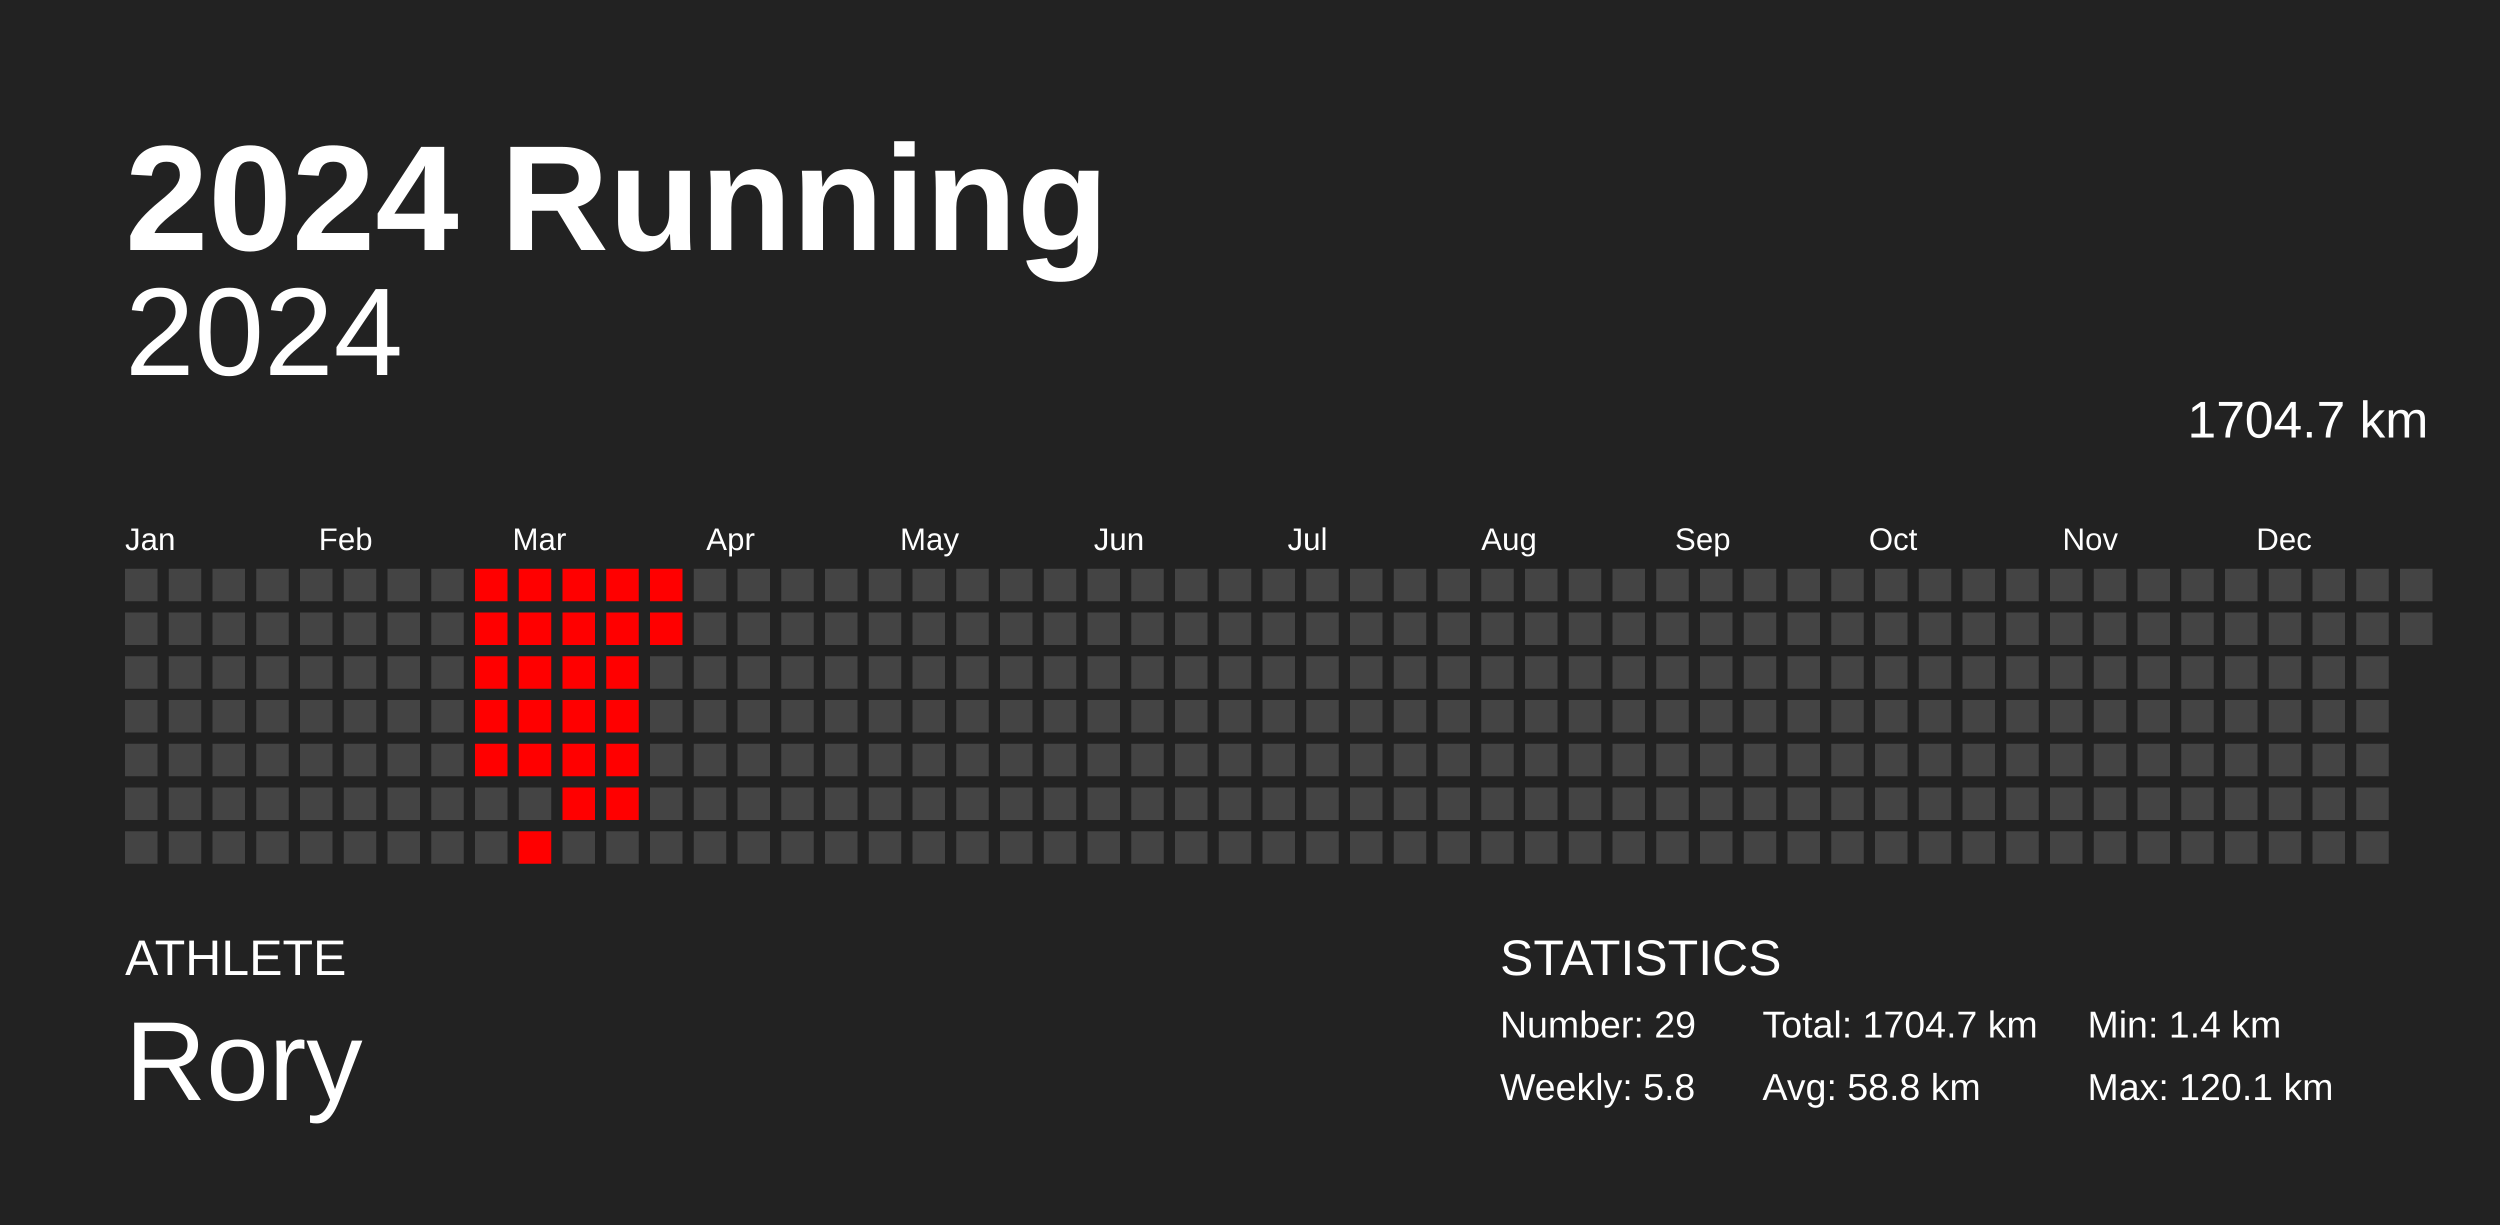
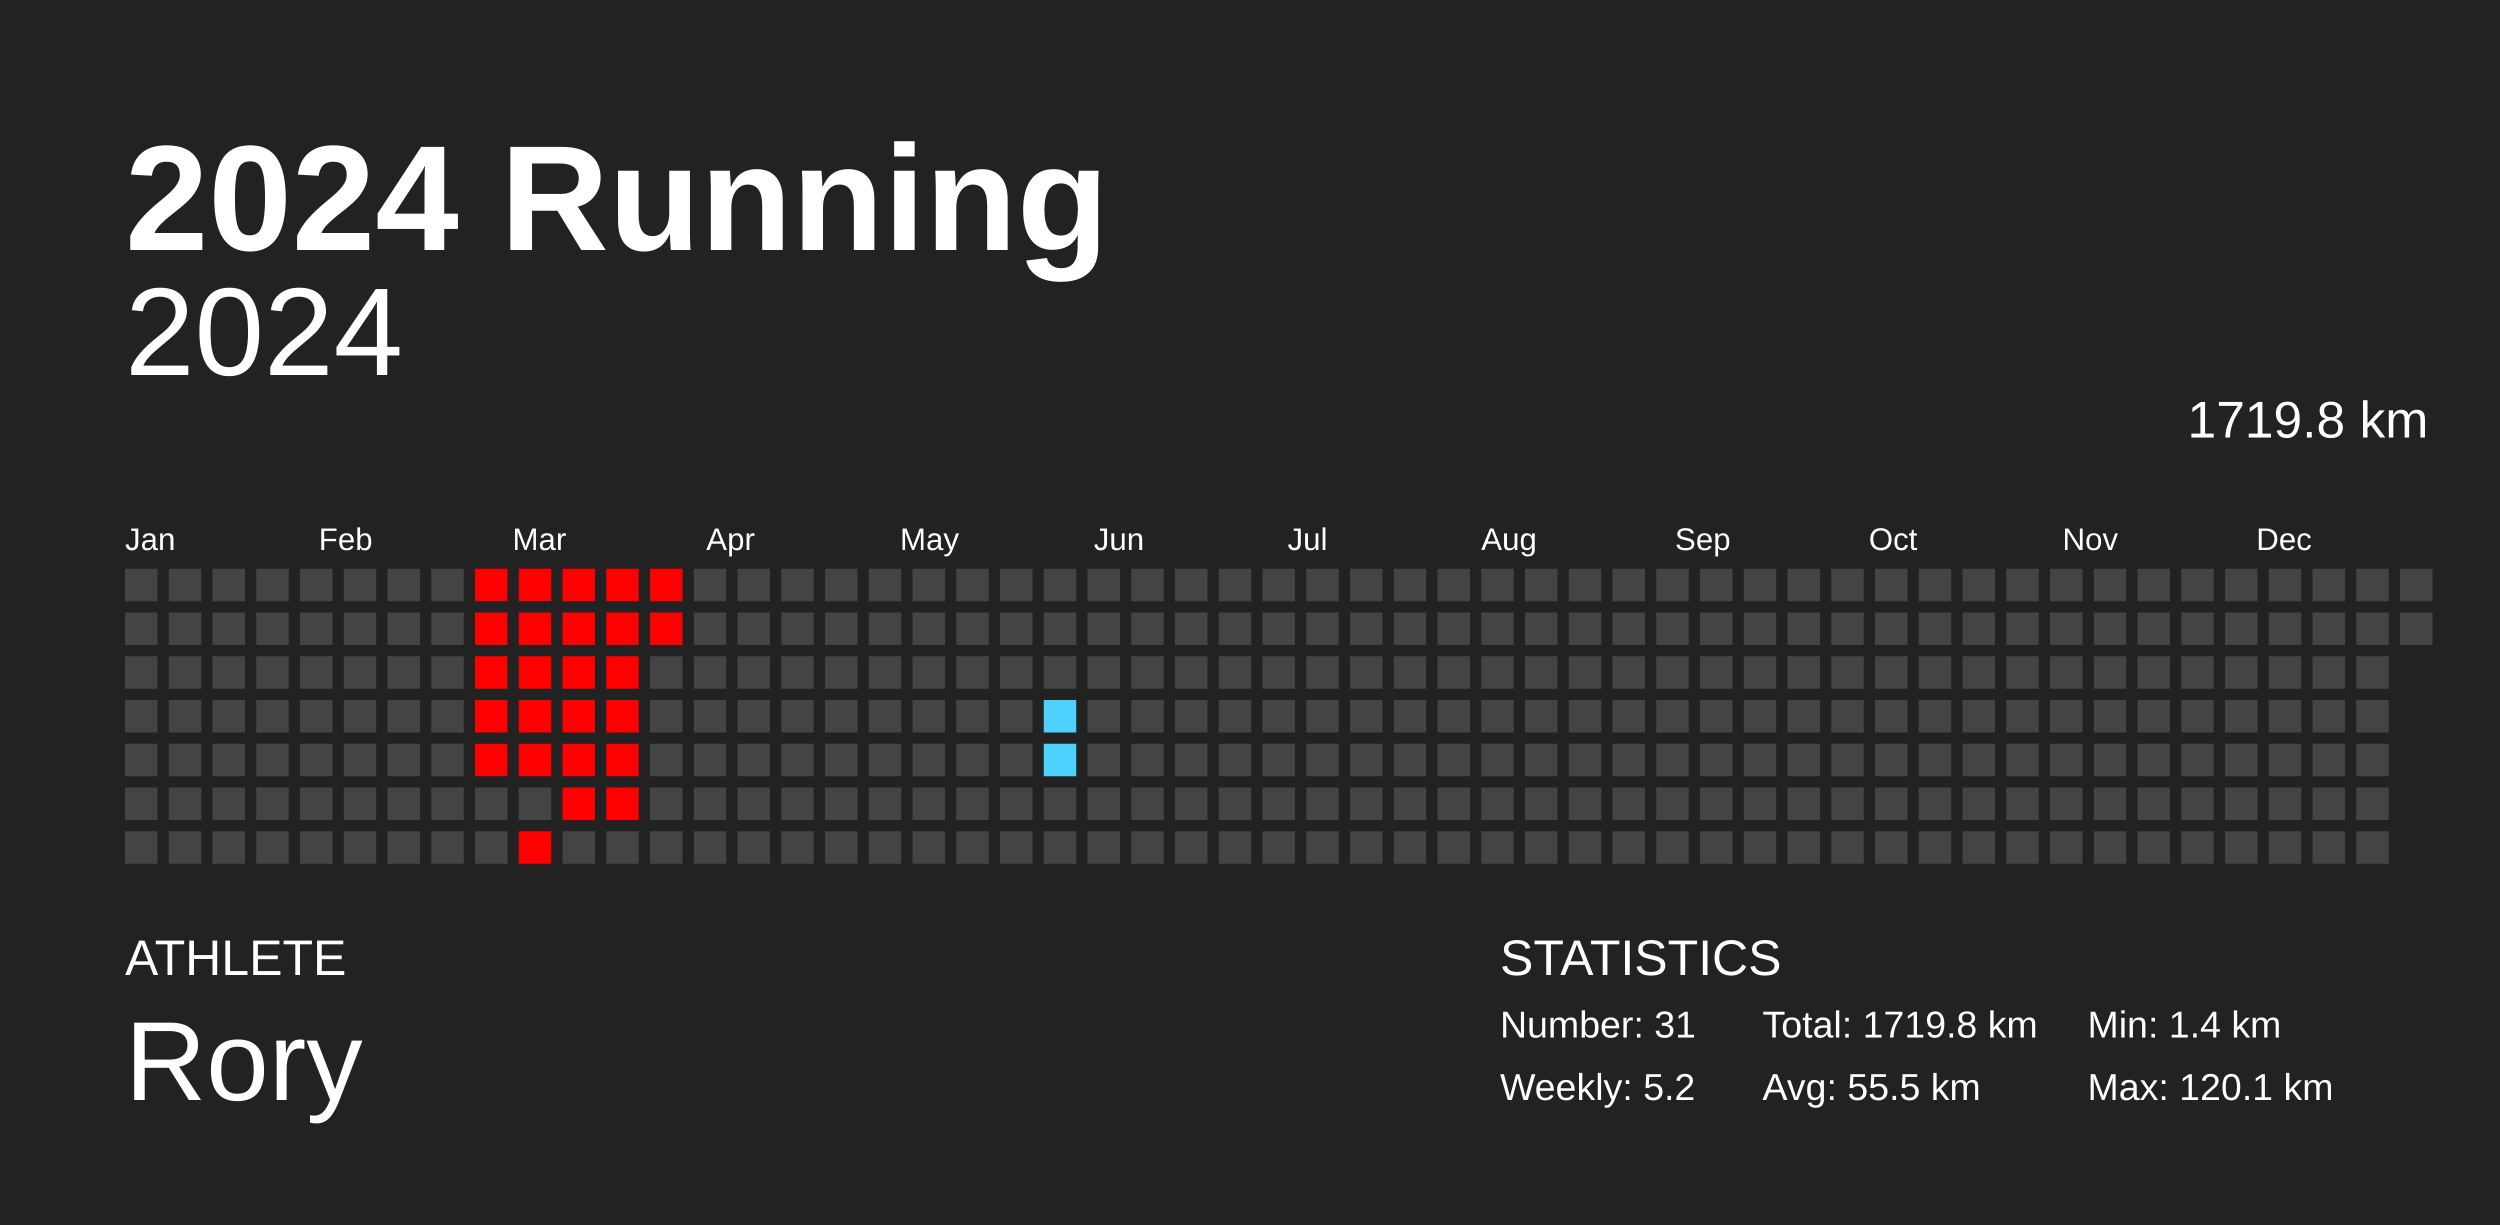
<svg xmlns="http://www.w3.org/2000/svg" baseProfile="full" height="98mm" version="1.1" viewBox="0,0,200,98" width="200mm">
  <defs />
  <rect fill="#222222" height="98" width="200" x="0" y="0" />
  <text fill="#FFFFFF" style="font-size:12px; font-family:Arial; font-weight:bold;" x="10" y="20">2024 Running</text>
  <text fill="#FFFFFF" style="font-size:4px; font-family:Arial" x="10" y="78">ATHLETE</text>
  <text fill="#FFFFFF" style="font-size:9px; font-family:Arial" x="10" y="88">Rory</text>
  <text fill="#FFFFFF" style="font-size:4px; font-family:Arial" x="120" y="78">STATISTICS</text>
-   <text fill="#FFFFFF" style="font-size:3px; font-family:Arial" x="120" y="83">Number: 29</text>
-   <text fill="#FFFFFF" style="font-size:3px; font-family:Arial" x="120" y="88">Weekly: 5.8</text>
-   <text fill="#FFFFFF" style="font-size:3px; font-family:Arial" x="141" y="83">Total: 1704.7 km</text>
-   <text fill="#FFFFFF" style="font-size:3px; font-family:Arial" x="141" y="88">Avg: 58.8 km</text>
+   <text fill="#FFFFFF" style="font-size:3px; font-family:Arial" x="120" y="83">Number: 31</text>
+   <text fill="#FFFFFF" style="font-size:3px; font-family:Arial" x="120" y="88">Weekly: 5.2</text>
+   <text fill="#FFFFFF" style="font-size:3px; font-family:Arial" x="141" y="83">Total: 1719.8 km</text>
+   <text fill="#FFFFFF" style="font-size:3px; font-family:Arial" x="141" y="88">Avg: 55.5 km</text>
  <text fill="#FFFFFF" style="font-size:3px; font-family:Arial" x="167" y="83">Min: 1.4 km</text>
  <text fill="#FFFFFF" style="font-size:3px; font-family:Arial" x="167" y="88">Max: 120.1 km</text>
  <text alignment-baseline="hanging" fill="#FFFFFF" style="font-size:10.0px; font-family:Arial;" x="10" y="30">2024</text>
-   <text alignment-baseline="hanging" fill="#FFFFFF" style="font-size:4.125px; font-family:Arial;" x="175" y="35">1704.7 km</text>
+   <text alignment-baseline="hanging" fill="#FFFFFF" style="font-size:4.125px; font-family:Arial;" x="175" y="35">1719.8 km</text>
  <text fill="#FFFFFF" style="font-size:2.5px; font-family:Arial" x="10.0" y="44">Jan</text>
  <text fill="#FFFFFF" style="font-size:2.5px; font-family:Arial" x="25.5" y="44">Feb</text>
  <text fill="#FFFFFF" style="font-size:2.5px; font-family:Arial" x="41.0" y="44">Mar</text>
  <text fill="#FFFFFF" style="font-size:2.5px; font-family:Arial" x="56.5" y="44">Apr</text>
  <text fill="#FFFFFF" style="font-size:2.5px; font-family:Arial" x="72.0" y="44">May</text>
  <text fill="#FFFFFF" style="font-size:2.5px; font-family:Arial" x="87.5" y="44">Jun</text>
  <text fill="#FFFFFF" style="font-size:2.5px; font-family:Arial" x="103.0" y="44">Jul</text>
  <text fill="#FFFFFF" style="font-size:2.5px; font-family:Arial" x="118.5" y="44">Aug</text>
  <text fill="#FFFFFF" style="font-size:2.5px; font-family:Arial" x="134.0" y="44">Sep</text>
  <text fill="#FFFFFF" style="font-size:2.5px; font-family:Arial" x="149.5" y="44">Oct</text>
  <text fill="#FFFFFF" style="font-size:2.5px; font-family:Arial" x="165.0" y="44">Nov</text>
  <text fill="#FFFFFF" style="font-size:2.5px; font-family:Arial" x="180.5" y="44">Dec</text>
  <rect fill="#444444" height="2.6" width="2.6" x="10.0" y="45.5" />
  <rect fill="#444444" height="2.6" width="2.6" x="10.0" y="49.0" />
  <rect fill="#444444" height="2.6" width="2.6" x="10.0" y="52.5" />
  <rect fill="#444444" height="2.6" width="2.6" x="10.0" y="56.0" />
  <rect fill="#444444" height="2.6" width="2.6" x="10.0" y="59.5" />
  <rect fill="#444444" height="2.6" width="2.6" x="10.0" y="63.0" />
  <rect fill="#444444" height="2.6" width="2.6" x="10.0" y="66.5" />
  <rect fill="#444444" height="2.6" width="2.6" x="13.5" y="45.5" />
  <rect fill="#444444" height="2.6" width="2.6" x="13.5" y="49.0" />
  <rect fill="#444444" height="2.6" width="2.6" x="13.5" y="52.5" />
  <rect fill="#444444" height="2.6" width="2.6" x="13.5" y="56.0" />
  <rect fill="#444444" height="2.6" width="2.6" x="13.5" y="59.5" />
  <rect fill="#444444" height="2.6" width="2.6" x="13.5" y="63.0" />
  <rect fill="#444444" height="2.6" width="2.6" x="13.5" y="66.5" />
  <rect fill="#444444" height="2.6" width="2.6" x="17.0" y="45.5" />
  <rect fill="#444444" height="2.6" width="2.6" x="17.0" y="49.0" />
  <rect fill="#444444" height="2.6" width="2.6" x="17.0" y="52.5" />
  <rect fill="#444444" height="2.6" width="2.6" x="17.0" y="56.0" />
  <rect fill="#444444" height="2.6" width="2.6" x="17.0" y="59.5" />
  <rect fill="#444444" height="2.6" width="2.6" x="17.0" y="63.0" />
  <rect fill="#444444" height="2.6" width="2.6" x="17.0" y="66.5" />
  <rect fill="#444444" height="2.6" width="2.6" x="20.5" y="45.5" />
  <rect fill="#444444" height="2.6" width="2.6" x="20.5" y="49.0" />
  <rect fill="#444444" height="2.6" width="2.6" x="20.5" y="52.5" />
  <rect fill="#444444" height="2.6" width="2.6" x="20.5" y="56.0" />
  <rect fill="#444444" height="2.6" width="2.6" x="20.5" y="59.5" />
  <rect fill="#444444" height="2.6" width="2.6" x="20.5" y="63.0" />
  <rect fill="#444444" height="2.6" width="2.6" x="20.5" y="66.5" />
  <rect fill="#444444" height="2.6" width="2.6" x="24.0" y="45.5" />
  <rect fill="#444444" height="2.6" width="2.6" x="24.0" y="49.0" />
  <rect fill="#444444" height="2.6" width="2.6" x="24.0" y="52.5" />
  <rect fill="#444444" height="2.6" width="2.6" x="24.0" y="56.0" />
  <rect fill="#444444" height="2.6" width="2.6" x="24.0" y="59.5" />
  <rect fill="#444444" height="2.6" width="2.6" x="24.0" y="63.0" />
  <rect fill="#444444" height="2.6" width="2.6" x="24.0" y="66.5" />
  <rect fill="#444444" height="2.6" width="2.6" x="27.5" y="45.5" />
  <rect fill="#444444" height="2.6" width="2.6" x="27.5" y="49.0" />
  <rect fill="#444444" height="2.6" width="2.6" x="27.5" y="52.5" />
  <rect fill="#444444" height="2.6" width="2.6" x="27.5" y="56.0" />
  <rect fill="#444444" height="2.6" width="2.6" x="27.5" y="59.5" />
  <rect fill="#444444" height="2.6" width="2.6" x="27.5" y="63.0" />
  <rect fill="#444444" height="2.6" width="2.6" x="27.5" y="66.5" />
  <rect fill="#444444" height="2.6" width="2.6" x="31.0" y="45.5" />
  <rect fill="#444444" height="2.6" width="2.6" x="31.0" y="49.0" />
  <rect fill="#444444" height="2.6" width="2.6" x="31.0" y="52.5" />
  <rect fill="#444444" height="2.6" width="2.6" x="31.0" y="56.0" />
  <rect fill="#444444" height="2.6" width="2.6" x="31.0" y="59.5" />
  <rect fill="#444444" height="2.6" width="2.6" x="31.0" y="63.0" />
  <rect fill="#444444" height="2.6" width="2.6" x="31.0" y="66.5" />
  <rect fill="#444444" height="2.6" width="2.6" x="34.5" y="45.5" />
  <rect fill="#444444" height="2.6" width="2.6" x="34.5" y="49.0" />
  <rect fill="#444444" height="2.6" width="2.6" x="34.5" y="52.5" />
  <rect fill="#444444" height="2.6" width="2.6" x="34.5" y="56.0" />
  <rect fill="#444444" height="2.6" width="2.6" x="34.5" y="59.5" />
  <rect fill="#444444" height="2.6" width="2.6" x="34.5" y="63.0" />
  <rect fill="#444444" height="2.6" width="2.6" x="34.5" y="66.5" />
  <rect fill="red" height="2.6" width="2.6" x="38.0" y="45.5" />
  <rect fill="red" height="2.6" width="2.6" x="38.0" y="49.0" />
  <rect fill="red" height="2.6" width="2.6" x="38.0" y="52.5" />
  <rect fill="red" height="2.6" width="2.6" x="38.0" y="56.0" />
  <rect fill="red" height="2.6" width="2.6" x="38.0" y="59.5" />
  <rect fill="#444444" height="2.6" width="2.6" x="38.0" y="63.0" />
  <rect fill="#444444" height="2.6" width="2.6" x="38.0" y="66.5" />
  <rect fill="red" height="2.6" width="2.6" x="41.5" y="45.5" />
  <rect fill="red" height="2.6" width="2.6" x="41.5" y="49.0" />
  <rect fill="red" height="2.6" width="2.6" x="41.5" y="52.5" />
  <rect fill="red" height="2.6" width="2.6" x="41.5" y="56.0" />
  <rect fill="red" height="2.6" width="2.6" x="41.5" y="59.5" />
  <rect fill="#444444" height="2.6" width="2.6" x="41.5" y="63.0" />
  <rect fill="red" height="2.6" width="2.6" x="41.5" y="66.5" />
  <rect fill="red" height="2.6" width="2.6" x="45.0" y="45.5" />
  <rect fill="red" height="2.6" width="2.6" x="45.0" y="49.0" />
  <rect fill="red" height="2.6" width="2.6" x="45.0" y="52.5" />
  <rect fill="red" height="2.6" width="2.6" x="45.0" y="56.0" />
  <rect fill="red" height="2.6" width="2.6" x="45.0" y="59.5" />
  <rect fill="red" height="2.6" width="2.6" x="45.0" y="63.0" />
  <rect fill="#444444" height="2.6" width="2.6" x="45.0" y="66.5" />
  <rect fill="red" height="2.6" width="2.6" x="48.5" y="45.5" />
  <rect fill="red" height="2.6" width="2.6" x="48.5" y="49.0" />
  <rect fill="red" height="2.6" width="2.6" x="48.5" y="52.5" />
  <rect fill="red" height="2.6" width="2.6" x="48.5" y="56.0" />
  <rect fill="red" height="2.6" width="2.6" x="48.5" y="59.5" />
  <rect fill="red" height="2.6" width="2.6" x="48.5" y="63.0" />
  <rect fill="#444444" height="2.6" width="2.6" x="48.5" y="66.5" />
  <rect fill="red" height="2.6" width="2.6" x="52.0" y="45.5" />
  <rect fill="red" height="2.6" width="2.6" x="52.0" y="49.0" />
  <rect fill="#444444" height="2.6" width="2.6" x="52.0" y="52.5" />
  <rect fill="#444444" height="2.6" width="2.6" x="52.0" y="56.0" />
  <rect fill="#444444" height="2.6" width="2.6" x="52.0" y="59.5" />
  <rect fill="#444444" height="2.6" width="2.6" x="52.0" y="63.0" />
  <rect fill="#444444" height="2.6" width="2.6" x="52.0" y="66.5" />
  <rect fill="#444444" height="2.6" width="2.6" x="55.5" y="45.5" />
  <rect fill="#444444" height="2.6" width="2.6" x="55.5" y="49.0" />
  <rect fill="#444444" height="2.6" width="2.6" x="55.5" y="52.5" />
  <rect fill="#444444" height="2.6" width="2.6" x="55.5" y="56.0" />
  <rect fill="#444444" height="2.6" width="2.6" x="55.5" y="59.5" />
  <rect fill="#444444" height="2.6" width="2.6" x="55.5" y="63.0" />
  <rect fill="#444444" height="2.6" width="2.6" x="55.5" y="66.5" />
  <rect fill="#444444" height="2.6" width="2.6" x="59.0" y="45.5" />
  <rect fill="#444444" height="2.6" width="2.6" x="59.0" y="49.0" />
  <rect fill="#444444" height="2.6" width="2.6" x="59.0" y="52.5" />
  <rect fill="#444444" height="2.6" width="2.6" x="59.0" y="56.0" />
  <rect fill="#444444" height="2.6" width="2.6" x="59.0" y="59.5" />
  <rect fill="#444444" height="2.6" width="2.6" x="59.0" y="63.0" />
  <rect fill="#444444" height="2.6" width="2.6" x="59.0" y="66.5" />
  <rect fill="#444444" height="2.6" width="2.6" x="62.5" y="45.5" />
  <rect fill="#444444" height="2.6" width="2.6" x="62.5" y="49.0" />
  <rect fill="#444444" height="2.6" width="2.6" x="62.5" y="52.5" />
  <rect fill="#444444" height="2.6" width="2.6" x="62.5" y="56.0" />
  <rect fill="#444444" height="2.6" width="2.6" x="62.5" y="59.5" />
  <rect fill="#444444" height="2.6" width="2.6" x="62.5" y="63.0" />
  <rect fill="#444444" height="2.6" width="2.6" x="62.5" y="66.5" />
  <rect fill="#444444" height="2.6" width="2.6" x="66.0" y="45.5" />
  <rect fill="#444444" height="2.6" width="2.6" x="66.0" y="49.0" />
  <rect fill="#444444" height="2.6" width="2.6" x="66.0" y="52.5" />
  <rect fill="#444444" height="2.6" width="2.6" x="66.0" y="56.0" />
  <rect fill="#444444" height="2.6" width="2.6" x="66.0" y="59.5" />
  <rect fill="#444444" height="2.6" width="2.6" x="66.0" y="63.0" />
  <rect fill="#444444" height="2.6" width="2.6" x="66.0" y="66.5" />
  <rect fill="#444444" height="2.6" width="2.6" x="69.5" y="45.5" />
  <rect fill="#444444" height="2.6" width="2.6" x="69.5" y="49.0" />
  <rect fill="#444444" height="2.6" width="2.6" x="69.5" y="52.5" />
  <rect fill="#444444" height="2.6" width="2.6" x="69.5" y="56.0" />
  <rect fill="#444444" height="2.6" width="2.6" x="69.5" y="59.5" />
  <rect fill="#444444" height="2.6" width="2.6" x="69.5" y="63.0" />
  <rect fill="#444444" height="2.6" width="2.6" x="69.5" y="66.5" />
  <rect fill="#444444" height="2.6" width="2.6" x="73.0" y="45.5" />
  <rect fill="#444444" height="2.6" width="2.6" x="73.0" y="49.0" />
  <rect fill="#444444" height="2.6" width="2.6" x="73.0" y="52.5" />
  <rect fill="#444444" height="2.6" width="2.6" x="73.0" y="56.0" />
  <rect fill="#444444" height="2.6" width="2.6" x="73.0" y="59.5" />
  <rect fill="#444444" height="2.6" width="2.6" x="73.0" y="63.0" />
  <rect fill="#444444" height="2.6" width="2.6" x="73.0" y="66.5" />
  <rect fill="#444444" height="2.6" width="2.6" x="76.5" y="45.5" />
  <rect fill="#444444" height="2.6" width="2.6" x="76.5" y="49.0" />
  <rect fill="#444444" height="2.6" width="2.6" x="76.5" y="52.5" />
  <rect fill="#444444" height="2.6" width="2.6" x="76.5" y="56.0" />
  <rect fill="#444444" height="2.6" width="2.6" x="76.5" y="59.5" />
  <rect fill="#444444" height="2.6" width="2.6" x="76.5" y="63.0" />
  <rect fill="#444444" height="2.6" width="2.6" x="76.5" y="66.5" />
  <rect fill="#444444" height="2.6" width="2.6" x="80.0" y="45.5" />
  <rect fill="#444444" height="2.6" width="2.6" x="80.0" y="49.0" />
  <rect fill="#444444" height="2.6" width="2.6" x="80.0" y="52.5" />
  <rect fill="#444444" height="2.6" width="2.6" x="80.0" y="56.0" />
  <rect fill="#444444" height="2.6" width="2.6" x="80.0" y="59.5" />
  <rect fill="#444444" height="2.6" width="2.6" x="80.0" y="63.0" />
  <rect fill="#444444" height="2.6" width="2.6" x="80.0" y="66.5" />
  <rect fill="#444444" height="2.6" width="2.6" x="83.5" y="45.5" />
  <rect fill="#444444" height="2.6" width="2.6" x="83.5" y="49.0" />
  <rect fill="#444444" height="2.6" width="2.6" x="83.5" y="52.5" />
-   <rect fill="#444444" height="2.6" width="2.6" x="83.5" y="56.0" />
-   <rect fill="#444444" height="2.6" width="2.6" x="83.5" y="59.5" />
+   <rect fill="#4dd2ff" height="2.6" width="2.6" x="83.5" y="56.0" />
+   <rect fill="#4dd2ff" height="2.6" width="2.6" x="83.5" y="59.5" />
  <rect fill="#444444" height="2.6" width="2.6" x="83.5" y="63.0" />
  <rect fill="#444444" height="2.6" width="2.6" x="83.5" y="66.5" />
  <rect fill="#444444" height="2.6" width="2.6" x="87.0" y="45.5" />
  <rect fill="#444444" height="2.6" width="2.6" x="87.0" y="49.0" />
  <rect fill="#444444" height="2.6" width="2.6" x="87.0" y="52.5" />
  <rect fill="#444444" height="2.6" width="2.6" x="87.0" y="56.0" />
  <rect fill="#444444" height="2.6" width="2.6" x="87.0" y="59.5" />
  <rect fill="#444444" height="2.6" width="2.6" x="87.0" y="63.0" />
  <rect fill="#444444" height="2.6" width="2.6" x="87.0" y="66.5" />
  <rect fill="#444444" height="2.6" width="2.6" x="90.5" y="45.5" />
  <rect fill="#444444" height="2.6" width="2.6" x="90.5" y="49.0" />
  <rect fill="#444444" height="2.6" width="2.6" x="90.5" y="52.5" />
  <rect fill="#444444" height="2.6" width="2.6" x="90.5" y="56.0" />
  <rect fill="#444444" height="2.6" width="2.6" x="90.5" y="59.5" />
  <rect fill="#444444" height="2.6" width="2.6" x="90.5" y="63.0" />
  <rect fill="#444444" height="2.6" width="2.6" x="90.5" y="66.5" />
  <rect fill="#444444" height="2.6" width="2.6" x="94.0" y="45.5" />
  <rect fill="#444444" height="2.6" width="2.6" x="94.0" y="49.0" />
  <rect fill="#444444" height="2.6" width="2.6" x="94.0" y="52.5" />
  <rect fill="#444444" height="2.6" width="2.6" x="94.0" y="56.0" />
  <rect fill="#444444" height="2.6" width="2.6" x="94.0" y="59.5" />
  <rect fill="#444444" height="2.6" width="2.6" x="94.0" y="63.0" />
  <rect fill="#444444" height="2.6" width="2.6" x="94.0" y="66.5" />
  <rect fill="#444444" height="2.6" width="2.6" x="97.5" y="45.5" />
  <rect fill="#444444" height="2.6" width="2.6" x="97.5" y="49.0" />
  <rect fill="#444444" height="2.6" width="2.6" x="97.5" y="52.5" />
  <rect fill="#444444" height="2.6" width="2.6" x="97.5" y="56.0" />
  <rect fill="#444444" height="2.6" width="2.6" x="97.5" y="59.5" />
  <rect fill="#444444" height="2.6" width="2.6" x="97.5" y="63.0" />
  <rect fill="#444444" height="2.6" width="2.6" x="97.5" y="66.5" />
  <rect fill="#444444" height="2.6" width="2.6" x="101.0" y="45.5" />
  <rect fill="#444444" height="2.6" width="2.6" x="101.0" y="49.0" />
  <rect fill="#444444" height="2.6" width="2.6" x="101.0" y="52.5" />
  <rect fill="#444444" height="2.6" width="2.6" x="101.0" y="56.0" />
  <rect fill="#444444" height="2.6" width="2.6" x="101.0" y="59.5" />
  <rect fill="#444444" height="2.6" width="2.6" x="101.0" y="63.0" />
  <rect fill="#444444" height="2.6" width="2.6" x="101.0" y="66.5" />
  <rect fill="#444444" height="2.6" width="2.6" x="104.5" y="45.5" />
  <rect fill="#444444" height="2.6" width="2.6" x="104.5" y="49.0" />
  <rect fill="#444444" height="2.6" width="2.6" x="104.5" y="52.5" />
  <rect fill="#444444" height="2.6" width="2.6" x="104.5" y="56.0" />
  <rect fill="#444444" height="2.6" width="2.6" x="104.5" y="59.5" />
  <rect fill="#444444" height="2.6" width="2.6" x="104.5" y="63.0" />
  <rect fill="#444444" height="2.6" width="2.6" x="104.5" y="66.5" />
  <rect fill="#444444" height="2.6" width="2.6" x="108.0" y="45.5" />
  <rect fill="#444444" height="2.6" width="2.6" x="108.0" y="49.0" />
  <rect fill="#444444" height="2.6" width="2.6" x="108.0" y="52.5" />
  <rect fill="#444444" height="2.6" width="2.6" x="108.0" y="56.0" />
  <rect fill="#444444" height="2.6" width="2.6" x="108.0" y="59.5" />
  <rect fill="#444444" height="2.6" width="2.6" x="108.0" y="63.0" />
  <rect fill="#444444" height="2.6" width="2.6" x="108.0" y="66.5" />
  <rect fill="#444444" height="2.6" width="2.6" x="111.5" y="45.5" />
  <rect fill="#444444" height="2.6" width="2.6" x="111.5" y="49.0" />
  <rect fill="#444444" height="2.6" width="2.6" x="111.5" y="52.5" />
  <rect fill="#444444" height="2.6" width="2.6" x="111.5" y="56.0" />
  <rect fill="#444444" height="2.6" width="2.6" x="111.5" y="59.5" />
  <rect fill="#444444" height="2.6" width="2.6" x="111.5" y="63.0" />
  <rect fill="#444444" height="2.6" width="2.6" x="111.5" y="66.5" />
  <rect fill="#444444" height="2.6" width="2.6" x="115.0" y="45.5" />
  <rect fill="#444444" height="2.6" width="2.6" x="115.0" y="49.0" />
  <rect fill="#444444" height="2.6" width="2.6" x="115.0" y="52.5" />
  <rect fill="#444444" height="2.6" width="2.6" x="115.0" y="56.0" />
  <rect fill="#444444" height="2.6" width="2.6" x="115.0" y="59.5" />
  <rect fill="#444444" height="2.6" width="2.6" x="115.0" y="63.0" />
  <rect fill="#444444" height="2.6" width="2.6" x="115.0" y="66.5" />
  <rect fill="#444444" height="2.6" width="2.6" x="118.5" y="45.5" />
  <rect fill="#444444" height="2.6" width="2.6" x="118.5" y="49.0" />
  <rect fill="#444444" height="2.6" width="2.6" x="118.5" y="52.5" />
  <rect fill="#444444" height="2.6" width="2.6" x="118.5" y="56.0" />
  <rect fill="#444444" height="2.6" width="2.6" x="118.5" y="59.5" />
  <rect fill="#444444" height="2.6" width="2.6" x="118.5" y="63.0" />
  <rect fill="#444444" height="2.6" width="2.6" x="118.5" y="66.5" />
  <rect fill="#444444" height="2.6" width="2.6" x="122.0" y="45.5" />
  <rect fill="#444444" height="2.6" width="2.6" x="122.0" y="49.0" />
  <rect fill="#444444" height="2.6" width="2.6" x="122.0" y="52.5" />
  <rect fill="#444444" height="2.6" width="2.6" x="122.0" y="56.0" />
  <rect fill="#444444" height="2.6" width="2.6" x="122.0" y="59.5" />
  <rect fill="#444444" height="2.6" width="2.6" x="122.0" y="63.0" />
  <rect fill="#444444" height="2.6" width="2.6" x="122.0" y="66.5" />
  <rect fill="#444444" height="2.6" width="2.6" x="125.5" y="45.5" />
  <rect fill="#444444" height="2.6" width="2.6" x="125.5" y="49.0" />
  <rect fill="#444444" height="2.6" width="2.6" x="125.5" y="52.5" />
  <rect fill="#444444" height="2.6" width="2.6" x="125.5" y="56.0" />
  <rect fill="#444444" height="2.6" width="2.6" x="125.5" y="59.5" />
  <rect fill="#444444" height="2.6" width="2.6" x="125.5" y="63.0" />
  <rect fill="#444444" height="2.6" width="2.6" x="125.5" y="66.5" />
  <rect fill="#444444" height="2.6" width="2.6" x="129.0" y="45.5" />
  <rect fill="#444444" height="2.6" width="2.6" x="129.0" y="49.0" />
  <rect fill="#444444" height="2.6" width="2.6" x="129.0" y="52.5" />
  <rect fill="#444444" height="2.6" width="2.6" x="129.0" y="56.0" />
  <rect fill="#444444" height="2.6" width="2.6" x="129.0" y="59.5" />
  <rect fill="#444444" height="2.6" width="2.6" x="129.0" y="63.0" />
  <rect fill="#444444" height="2.6" width="2.6" x="129.0" y="66.5" />
  <rect fill="#444444" height="2.6" width="2.6" x="132.5" y="45.5" />
  <rect fill="#444444" height="2.6" width="2.6" x="132.5" y="49.0" />
  <rect fill="#444444" height="2.6" width="2.6" x="132.5" y="52.5" />
  <rect fill="#444444" height="2.6" width="2.6" x="132.5" y="56.0" />
  <rect fill="#444444" height="2.6" width="2.6" x="132.5" y="59.5" />
  <rect fill="#444444" height="2.6" width="2.6" x="132.5" y="63.0" />
  <rect fill="#444444" height="2.6" width="2.6" x="132.5" y="66.5" />
  <rect fill="#444444" height="2.6" width="2.6" x="136.0" y="45.5" />
  <rect fill="#444444" height="2.6" width="2.6" x="136.0" y="49.0" />
  <rect fill="#444444" height="2.6" width="2.6" x="136.0" y="52.5" />
  <rect fill="#444444" height="2.6" width="2.6" x="136.0" y="56.0" />
  <rect fill="#444444" height="2.6" width="2.6" x="136.0" y="59.5" />
  <rect fill="#444444" height="2.6" width="2.6" x="136.0" y="63.0" />
  <rect fill="#444444" height="2.6" width="2.6" x="136.0" y="66.5" />
  <rect fill="#444444" height="2.6" width="2.6" x="139.5" y="45.5" />
  <rect fill="#444444" height="2.6" width="2.6" x="139.5" y="49.0" />
  <rect fill="#444444" height="2.6" width="2.6" x="139.5" y="52.5" />
  <rect fill="#444444" height="2.6" width="2.6" x="139.5" y="56.0" />
  <rect fill="#444444" height="2.6" width="2.6" x="139.5" y="59.5" />
  <rect fill="#444444" height="2.6" width="2.6" x="139.5" y="63.0" />
  <rect fill="#444444" height="2.6" width="2.6" x="139.5" y="66.5" />
  <rect fill="#444444" height="2.6" width="2.6" x="143.0" y="45.5" />
  <rect fill="#444444" height="2.6" width="2.6" x="143.0" y="49.0" />
  <rect fill="#444444" height="2.6" width="2.6" x="143.0" y="52.5" />
  <rect fill="#444444" height="2.6" width="2.6" x="143.0" y="56.0" />
  <rect fill="#444444" height="2.6" width="2.6" x="143.0" y="59.5" />
  <rect fill="#444444" height="2.6" width="2.6" x="143.0" y="63.0" />
  <rect fill="#444444" height="2.6" width="2.6" x="143.0" y="66.5" />
  <rect fill="#444444" height="2.6" width="2.6" x="146.5" y="45.5" />
  <rect fill="#444444" height="2.6" width="2.6" x="146.5" y="49.0" />
  <rect fill="#444444" height="2.6" width="2.6" x="146.5" y="52.5" />
  <rect fill="#444444" height="2.6" width="2.6" x="146.5" y="56.0" />
  <rect fill="#444444" height="2.6" width="2.6" x="146.5" y="59.5" />
  <rect fill="#444444" height="2.6" width="2.6" x="146.5" y="63.0" />
  <rect fill="#444444" height="2.6" width="2.6" x="146.5" y="66.5" />
  <rect fill="#444444" height="2.6" width="2.6" x="150.0" y="45.5" />
  <rect fill="#444444" height="2.6" width="2.6" x="150.0" y="49.0" />
  <rect fill="#444444" height="2.6" width="2.6" x="150.0" y="52.5" />
  <rect fill="#444444" height="2.6" width="2.6" x="150.0" y="56.0" />
  <rect fill="#444444" height="2.6" width="2.6" x="150.0" y="59.5" />
  <rect fill="#444444" height="2.6" width="2.6" x="150.0" y="63.0" />
  <rect fill="#444444" height="2.6" width="2.6" x="150.0" y="66.5" />
  <rect fill="#444444" height="2.6" width="2.6" x="153.5" y="45.5" />
  <rect fill="#444444" height="2.6" width="2.6" x="153.5" y="49.0" />
  <rect fill="#444444" height="2.6" width="2.6" x="153.5" y="52.5" />
  <rect fill="#444444" height="2.6" width="2.6" x="153.5" y="56.0" />
  <rect fill="#444444" height="2.6" width="2.6" x="153.5" y="59.5" />
  <rect fill="#444444" height="2.6" width="2.6" x="153.5" y="63.0" />
  <rect fill="#444444" height="2.6" width="2.6" x="153.5" y="66.5" />
  <rect fill="#444444" height="2.6" width="2.6" x="157.0" y="45.5" />
  <rect fill="#444444" height="2.6" width="2.6" x="157.0" y="49.0" />
  <rect fill="#444444" height="2.6" width="2.6" x="157.0" y="52.5" />
  <rect fill="#444444" height="2.6" width="2.6" x="157.0" y="56.0" />
  <rect fill="#444444" height="2.6" width="2.6" x="157.0" y="59.5" />
  <rect fill="#444444" height="2.6" width="2.6" x="157.0" y="63.0" />
  <rect fill="#444444" height="2.6" width="2.6" x="157.0" y="66.5" />
  <rect fill="#444444" height="2.6" width="2.6" x="160.5" y="45.5" />
  <rect fill="#444444" height="2.6" width="2.6" x="160.5" y="49.0" />
  <rect fill="#444444" height="2.6" width="2.6" x="160.5" y="52.5" />
  <rect fill="#444444" height="2.6" width="2.6" x="160.5" y="56.0" />
  <rect fill="#444444" height="2.6" width="2.6" x="160.5" y="59.5" />
  <rect fill="#444444" height="2.6" width="2.6" x="160.5" y="63.0" />
  <rect fill="#444444" height="2.6" width="2.6" x="160.5" y="66.5" />
  <rect fill="#444444" height="2.6" width="2.6" x="164.0" y="45.5" />
  <rect fill="#444444" height="2.6" width="2.6" x="164.0" y="49.0" />
  <rect fill="#444444" height="2.6" width="2.6" x="164.0" y="52.5" />
  <rect fill="#444444" height="2.6" width="2.6" x="164.0" y="56.0" />
  <rect fill="#444444" height="2.6" width="2.6" x="164.0" y="59.5" />
  <rect fill="#444444" height="2.6" width="2.6" x="164.0" y="63.0" />
  <rect fill="#444444" height="2.6" width="2.6" x="164.0" y="66.5" />
  <rect fill="#444444" height="2.6" width="2.6" x="167.5" y="45.5" />
  <rect fill="#444444" height="2.6" width="2.6" x="167.5" y="49.0" />
  <rect fill="#444444" height="2.6" width="2.6" x="167.5" y="52.5" />
  <rect fill="#444444" height="2.6" width="2.6" x="167.5" y="56.0" />
  <rect fill="#444444" height="2.6" width="2.6" x="167.5" y="59.5" />
  <rect fill="#444444" height="2.6" width="2.6" x="167.5" y="63.0" />
  <rect fill="#444444" height="2.6" width="2.6" x="167.5" y="66.5" />
  <rect fill="#444444" height="2.6" width="2.6" x="171.0" y="45.5" />
  <rect fill="#444444" height="2.6" width="2.6" x="171.0" y="49.0" />
  <rect fill="#444444" height="2.6" width="2.6" x="171.0" y="52.5" />
  <rect fill="#444444" height="2.6" width="2.6" x="171.0" y="56.0" />
  <rect fill="#444444" height="2.6" width="2.6" x="171.0" y="59.5" />
  <rect fill="#444444" height="2.6" width="2.6" x="171.0" y="63.0" />
  <rect fill="#444444" height="2.6" width="2.6" x="171.0" y="66.5" />
  <rect fill="#444444" height="2.6" width="2.6" x="174.5" y="45.5" />
  <rect fill="#444444" height="2.6" width="2.6" x="174.5" y="49.0" />
  <rect fill="#444444" height="2.6" width="2.6" x="174.5" y="52.5" />
  <rect fill="#444444" height="2.6" width="2.6" x="174.5" y="56.0" />
  <rect fill="#444444" height="2.6" width="2.6" x="174.5" y="59.5" />
  <rect fill="#444444" height="2.6" width="2.6" x="174.5" y="63.0" />
  <rect fill="#444444" height="2.6" width="2.6" x="174.5" y="66.5" />
  <rect fill="#444444" height="2.6" width="2.6" x="178.0" y="45.5" />
  <rect fill="#444444" height="2.6" width="2.6" x="178.0" y="49.0" />
  <rect fill="#444444" height="2.6" width="2.6" x="178.0" y="52.5" />
  <rect fill="#444444" height="2.6" width="2.6" x="178.0" y="56.0" />
  <rect fill="#444444" height="2.6" width="2.6" x="178.0" y="59.5" />
  <rect fill="#444444" height="2.6" width="2.6" x="178.0" y="63.0" />
  <rect fill="#444444" height="2.6" width="2.6" x="178.0" y="66.5" />
  <rect fill="#444444" height="2.6" width="2.6" x="181.5" y="45.5" />
  <rect fill="#444444" height="2.6" width="2.6" x="181.5" y="49.0" />
  <rect fill="#444444" height="2.6" width="2.6" x="181.5" y="52.5" />
  <rect fill="#444444" height="2.6" width="2.6" x="181.5" y="56.0" />
  <rect fill="#444444" height="2.6" width="2.6" x="181.5" y="59.5" />
  <rect fill="#444444" height="2.6" width="2.6" x="181.5" y="63.0" />
  <rect fill="#444444" height="2.6" width="2.6" x="181.5" y="66.5" />
  <rect fill="#444444" height="2.6" width="2.6" x="185.0" y="45.5" />
  <rect fill="#444444" height="2.6" width="2.6" x="185.0" y="49.0" />
  <rect fill="#444444" height="2.6" width="2.6" x="185.0" y="52.5" />
  <rect fill="#444444" height="2.6" width="2.6" x="185.0" y="56.0" />
  <rect fill="#444444" height="2.6" width="2.6" x="185.0" y="59.5" />
  <rect fill="#444444" height="2.6" width="2.6" x="185.0" y="63.0" />
  <rect fill="#444444" height="2.6" width="2.6" x="185.0" y="66.5" />
  <rect fill="#444444" height="2.6" width="2.6" x="188.5" y="45.5" />
  <rect fill="#444444" height="2.6" width="2.6" x="188.5" y="49.0" />
  <rect fill="#444444" height="2.6" width="2.6" x="188.5" y="52.5" />
  <rect fill="#444444" height="2.6" width="2.6" x="188.5" y="56.0" />
  <rect fill="#444444" height="2.6" width="2.6" x="188.5" y="59.5" />
  <rect fill="#444444" height="2.6" width="2.6" x="188.5" y="63.0" />
  <rect fill="#444444" height="2.6" width="2.6" x="188.5" y="66.5" />
  <rect fill="#444444" height="2.6" width="2.6" x="192.0" y="45.5" />
  <rect fill="#444444" height="2.6" width="2.6" x="192.0" y="49.0" />
</svg>
